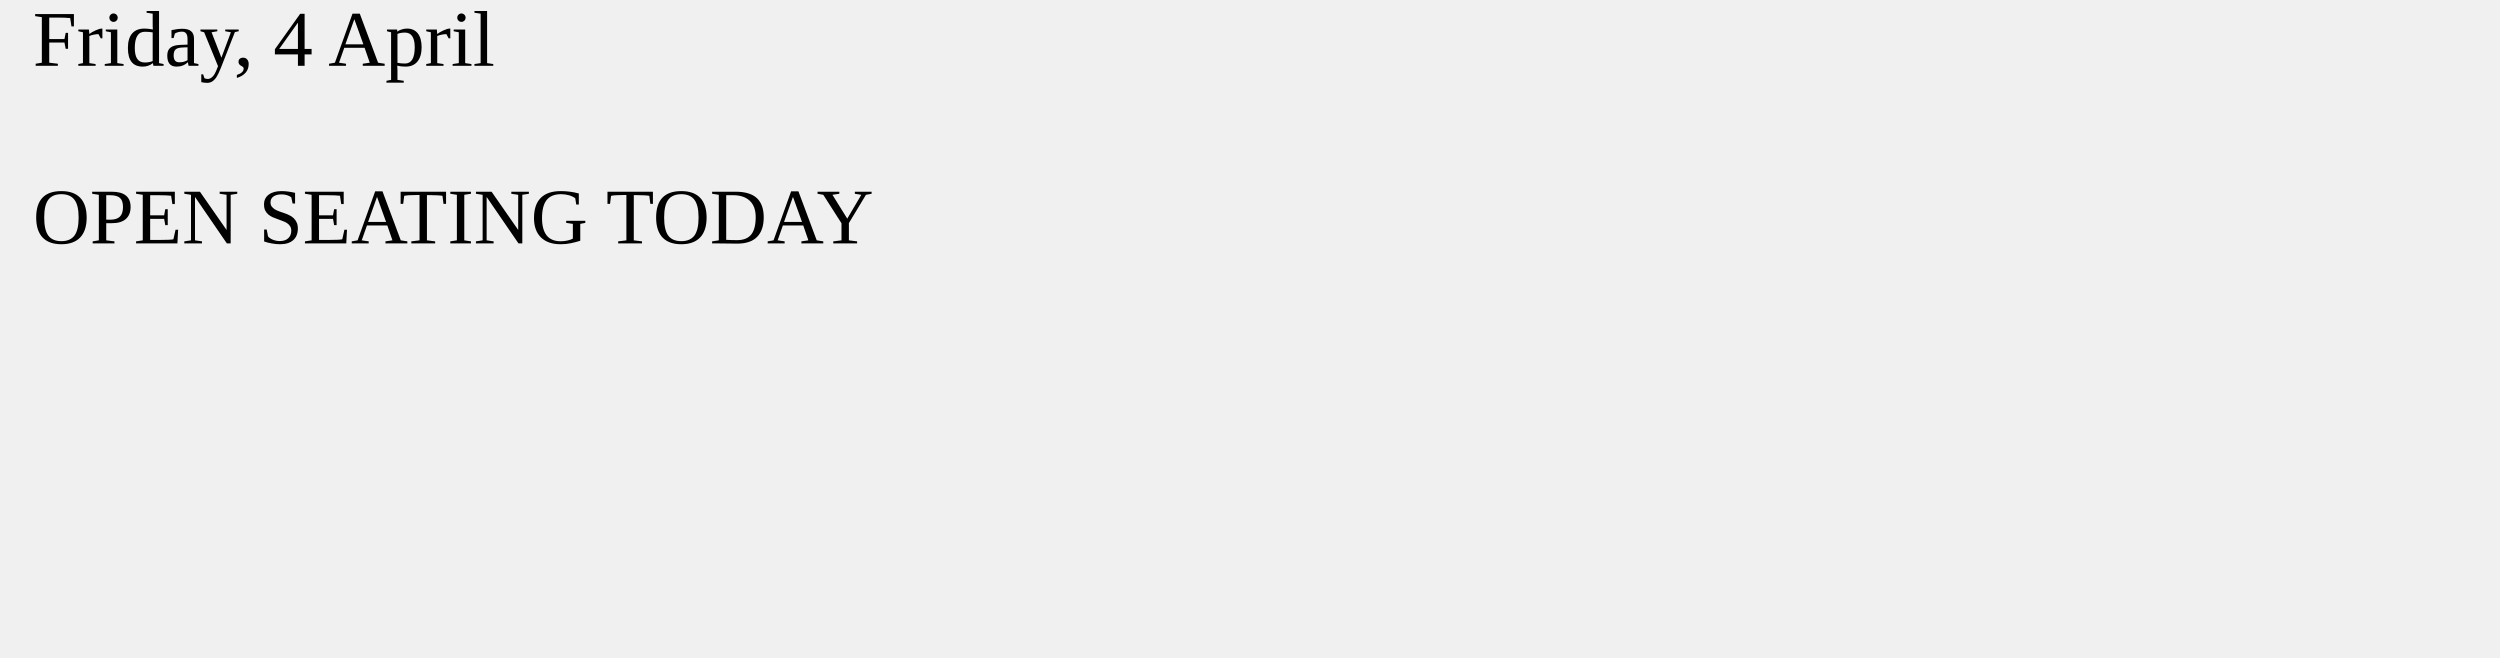
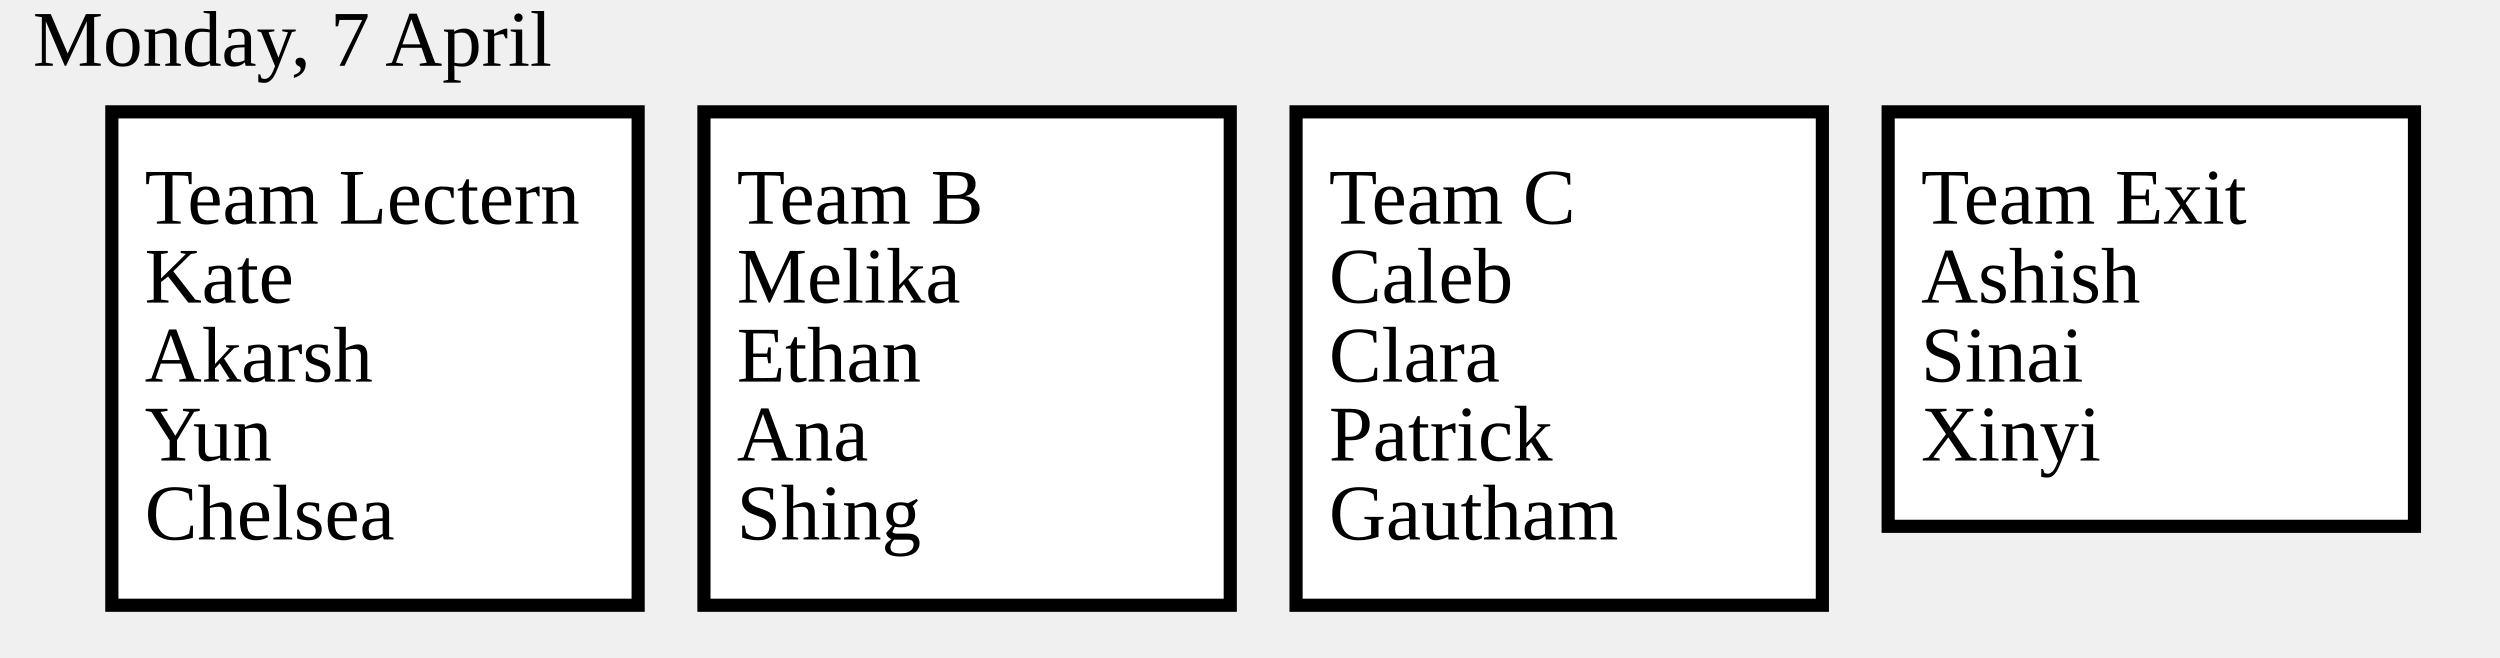
<svg xmlns="http://www.w3.org/2000/svg" width="380" height="100" viewBox="0 0 380 100" displayInline="False">
  <defs>
</defs>
-   <text x="5" y="37" font-size="12" fill="black">OPEN SEATING TODAY</text>
-   <text x="5" y="10" font-size="12" fill="black">Friday, 4 April</text>
+   <rect x="17" y="17" width="80" height="75" fill="#ffffff" stroke-width="2" stroke="black" />
+   <text x="22" y="34" font-size="12" fill="black">Team Lectern</text>
+   <text x="22" y="46" font-size="12" fill="black">Kate</text>
+   <text x="22" y="58" font-size="12" fill="black">Akarsh</text>
+   <text x="22" y="70" font-size="12" fill="black">Yun</text>
+   <text x="22" y="82" font-size="12" fill="black">Chelsea</text>
+   <rect x="107" y="17" width="80" height="75" fill="#ffffff" stroke-width="2" stroke="black" />
+   <text x="112" y="34" font-size="12" fill="black">Team B</text>
+   <text x="112" y="46" font-size="12" fill="black">Melika</text>
+   <text x="112" y="58" font-size="12" fill="black">Ethan</text>
+   <text x="112" y="70" font-size="12" fill="black">Ana</text>
+   <text x="112" y="82" font-size="12" fill="black">Shing</text>
+   <rect x="197" y="17" width="80" height="75" fill="#ffffff" stroke-width="2" stroke="black" />
+   <text x="202" y="34" font-size="12" fill="black">Team C</text>
+   <text x="202" y="46" font-size="12" fill="black">Caleb</text>
+   <text x="202" y="58" font-size="12" fill="black">Clara</text>
+   <text x="202" y="70" font-size="12" fill="black">Patrick</text>
+   <text x="202" y="82" font-size="12" fill="black">Gautham</text>
+   <rect x="287" y="17" width="80" height="63" fill="#ffffff" stroke-width="2" stroke="black" />
+   <text x="292" y="34" font-size="12" fill="black">Team Exit</text>
+   <text x="292" y="46" font-size="12" fill="black">Ashish</text>
+   <text x="292" y="58" font-size="12" fill="black">Sinai</text>
+   <text x="292" y="70" font-size="12" fill="black">Xinyi</text>
+   <text x="5" y="10" font-size="12" fill="black">Monday, 7 April</text>
</svg>
